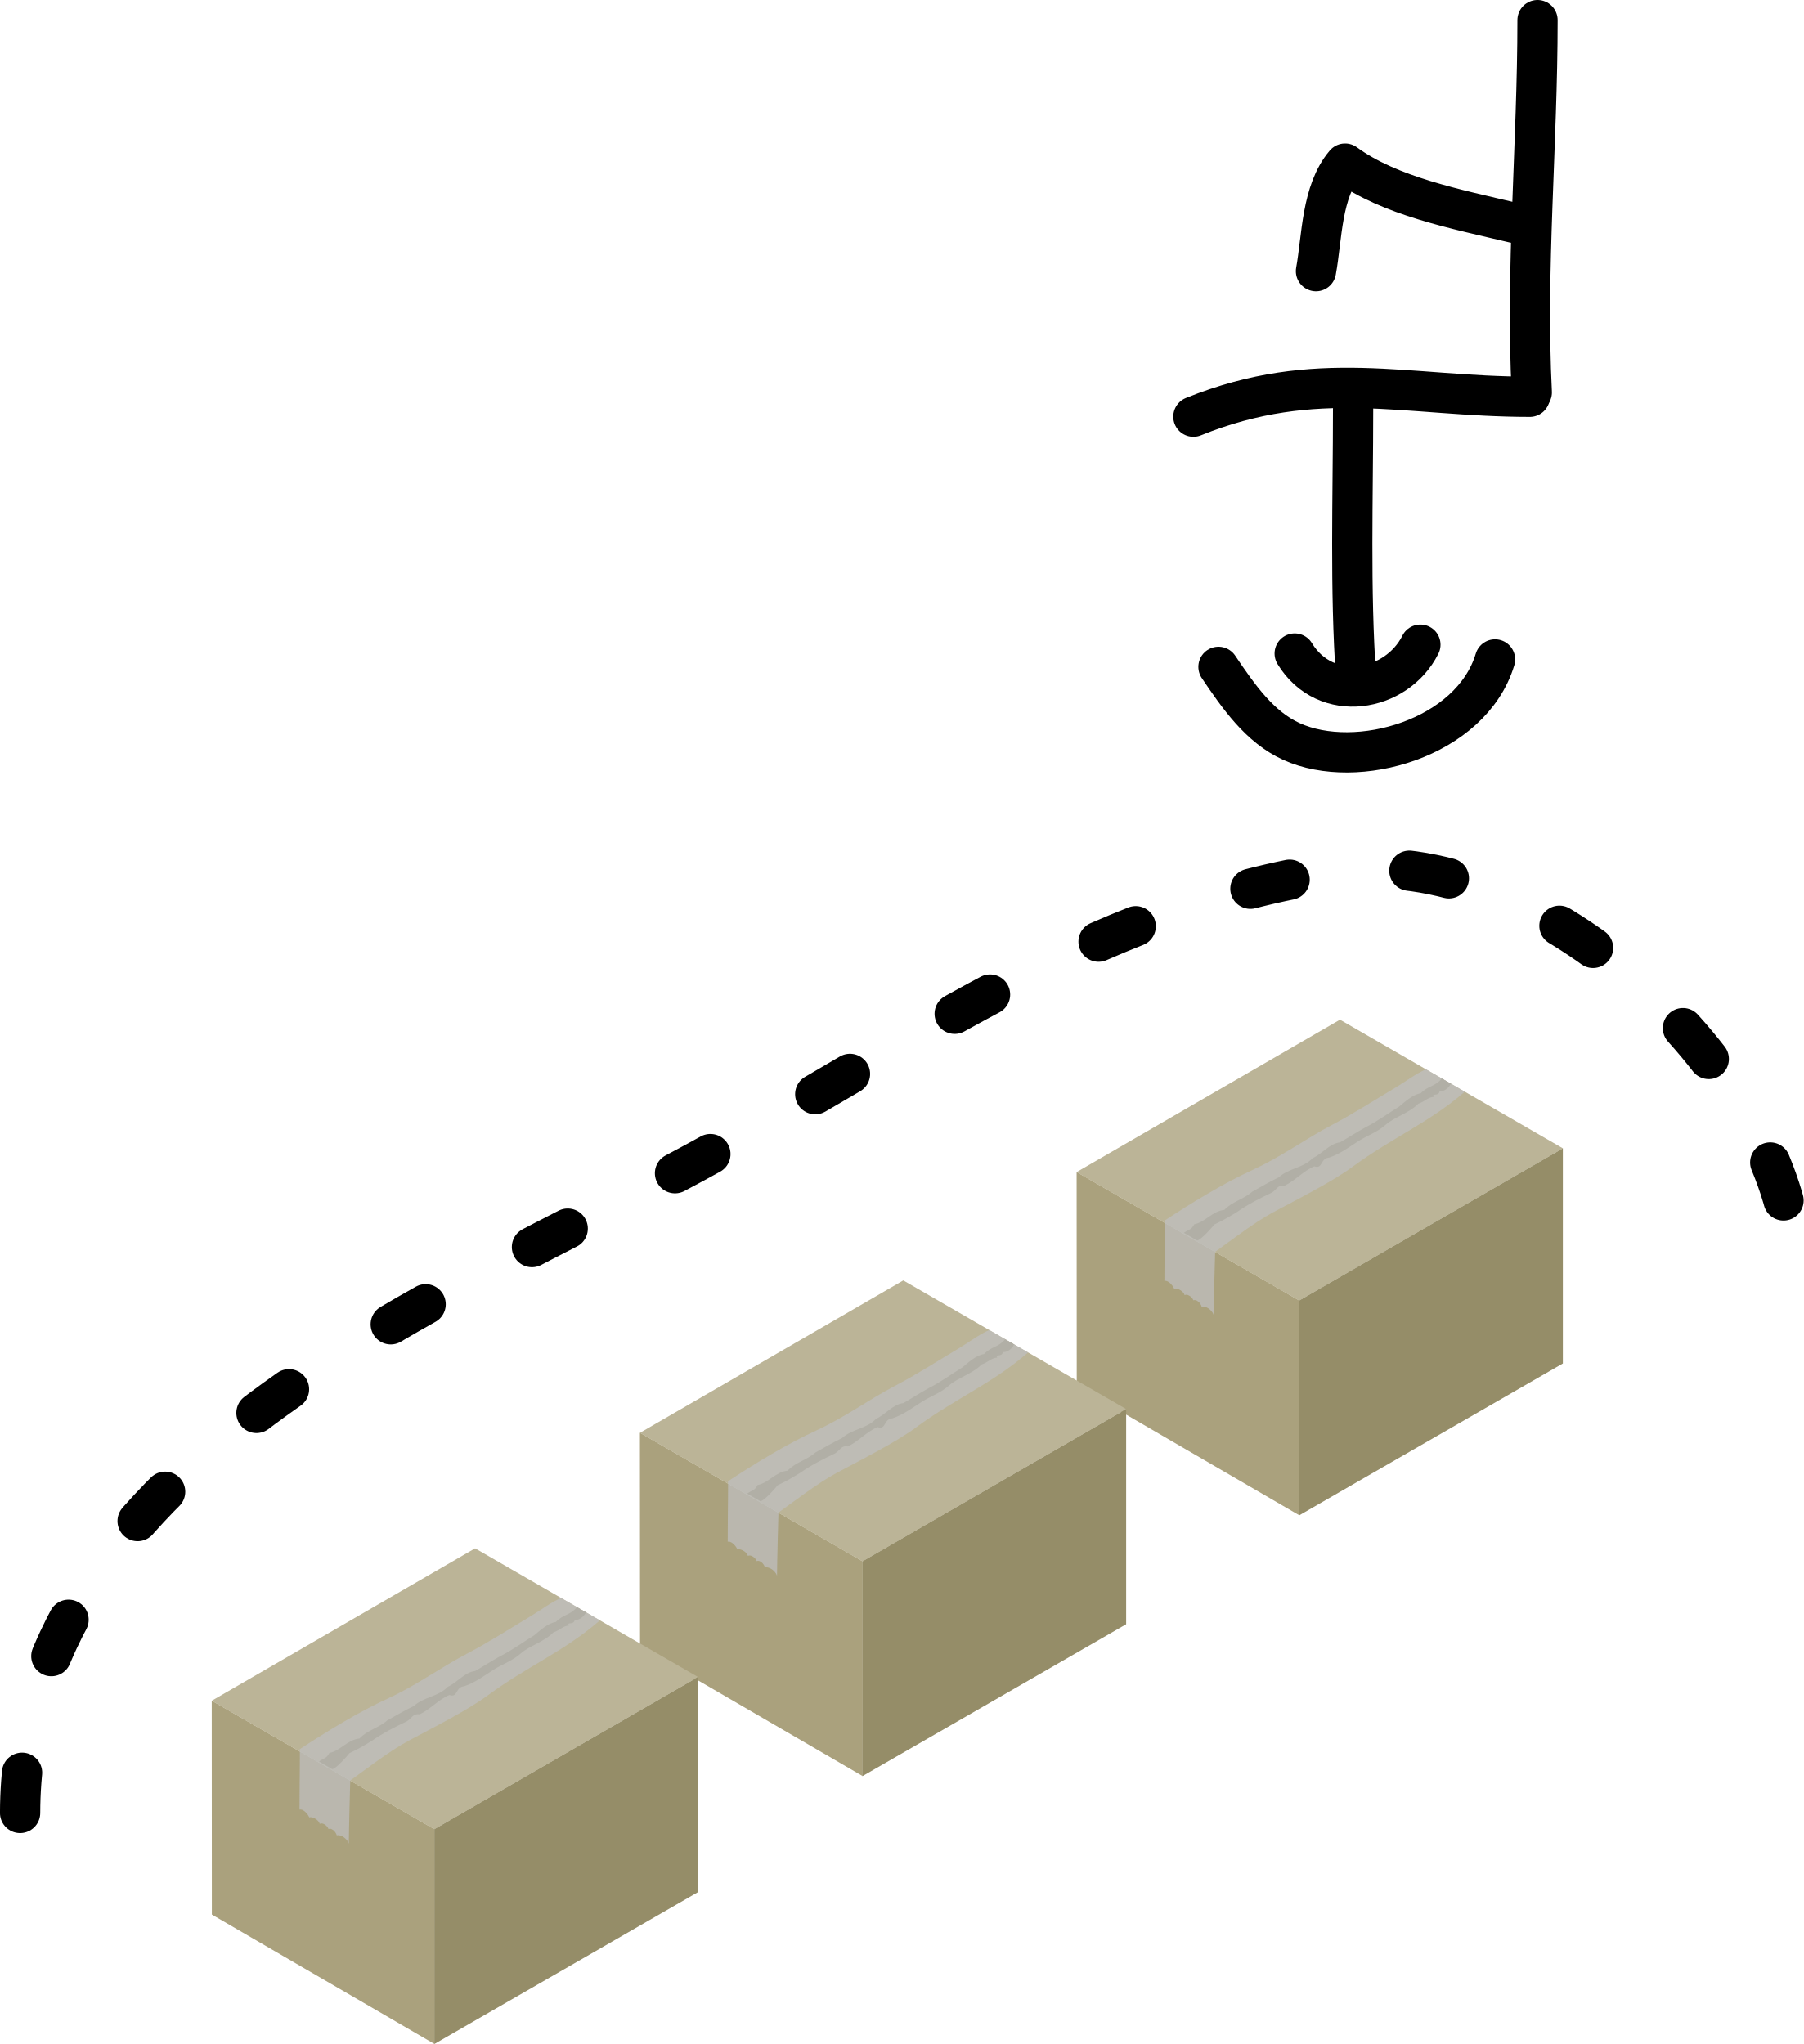
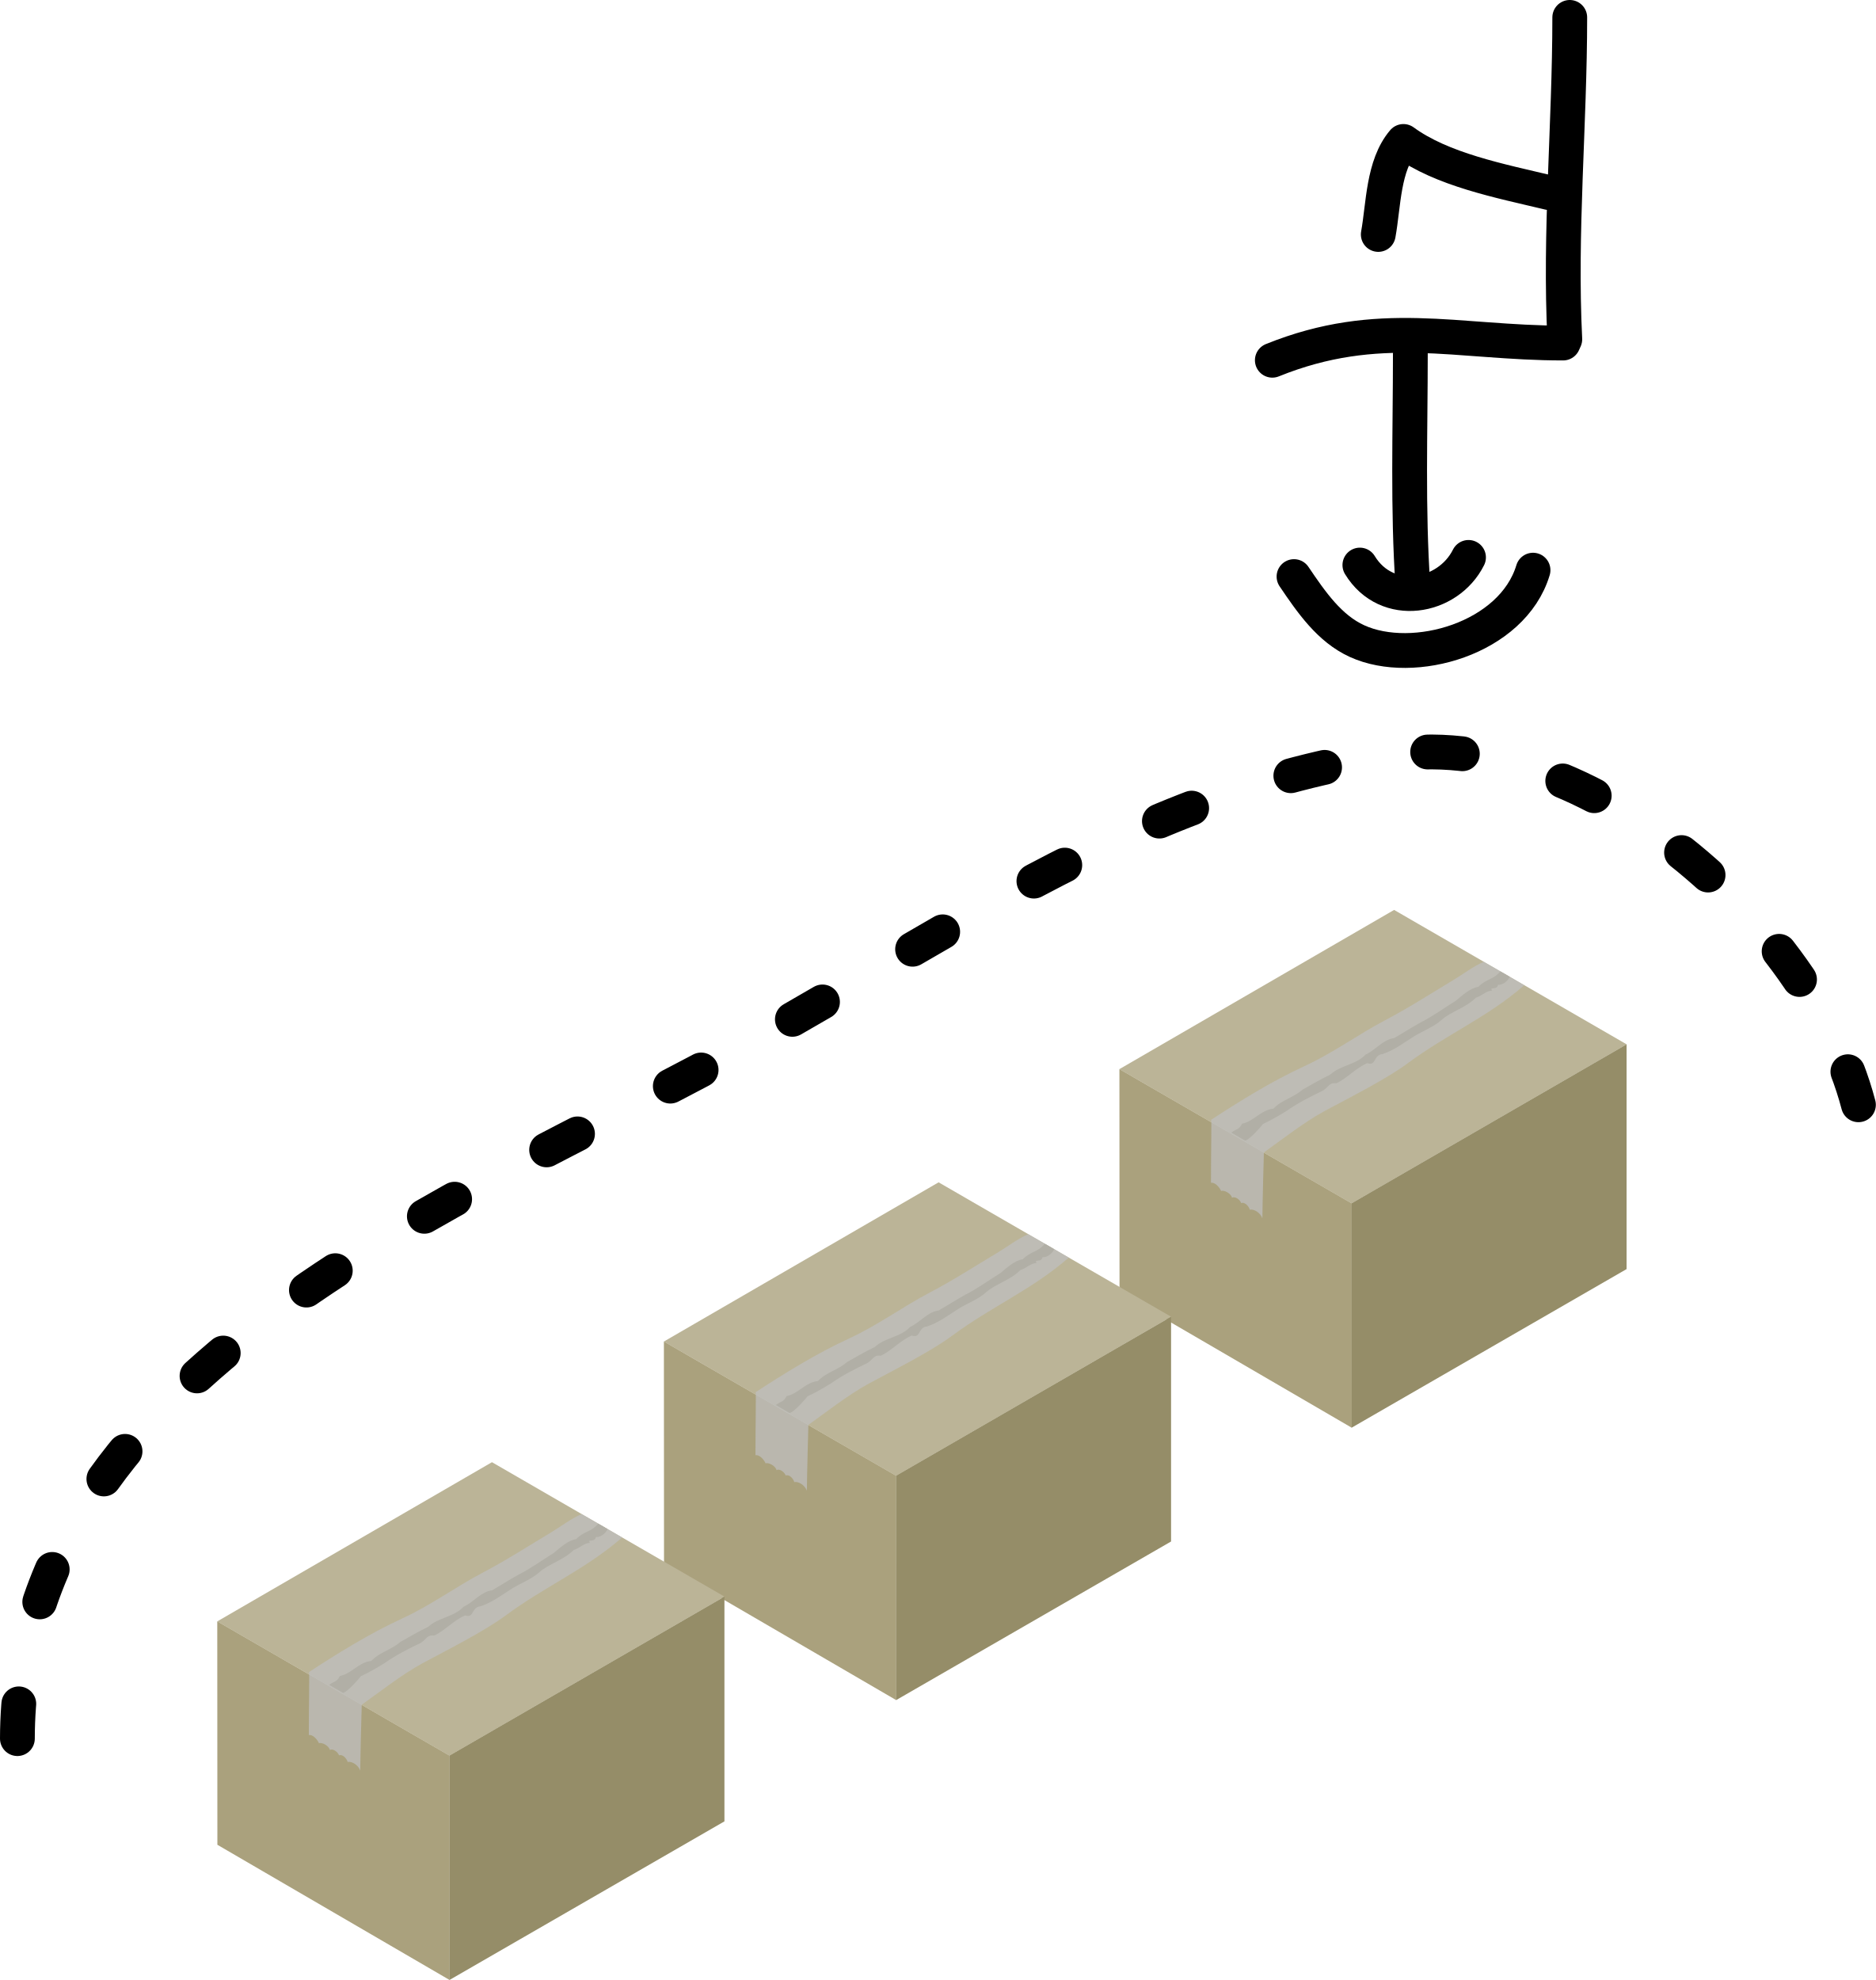
- <svg xmlns="http://www.w3.org/2000/svg" width="40.333mm" height="45.717mm" viewBox="0 0 40.333 45.717" version="1.1" id="svg1">
+ <svg xmlns="http://www.w3.org/2000/svg" width="48.532mm" height="51.219mm" viewBox="0 0 48.532 51.219" version="1.1" id="svg1">
  <defs id="defs1" />
-   <g id="layer1" transform="translate(-49.2125,-49.47708)">
-     <g id="use421" transform="translate(-76.43945,41.44321)">
-       <g id="g30" transform="matrix(0.8316062,0,0,0.8316062,36.54949,2.316845)" style="stroke-width:1.202">
-         <path style="fill:#bbb497;fill-opacity:1;stroke:none;stroke-width:1.082;stroke-linecap:round;stroke-linejoin:round;stroke-dasharray:none;stroke-dashoffset:0;stroke-opacity:1" d="m 136.095,38.398 5.986,3.456 7.091,-4.094 -5.995,-3.461 z" id="path26" />
-         <path style="fill:#aaa17d;fill-opacity:1;stroke:none;stroke-width:1.082;stroke-linecap:round;stroke-linejoin:round;stroke-dasharray:none;stroke-dashoffset:0;stroke-opacity:1" d="m 142.084,41.854 3.9e-4,5.776 -5.986,-3.481 -0.003,-5.752 z" id="path27" />
-         <path style="fill:#958d68;fill-opacity:1;stroke:none;stroke-width:1.082;stroke-linecap:round;stroke-linejoin:round;stroke-dasharray:none;stroke-dashoffset:0;stroke-opacity:1" d="m 149.173,37.758 -7.092,4.094 v 5.778 l 7.089,-4.084 v -5.786" id="path28" />
-         <path style="fill:#88805d;fill-opacity:1;stroke:none;stroke-width:1.082;stroke-linecap:round;stroke-linejoin:round;stroke-dasharray:none;stroke-dashoffset:0;stroke-opacity:1" id="path29" d="m 139.329,40.234 c 0.05,0.031 0.307,-0.223 0.469,-0.425 0.252,-0.118 0.43,-0.227 0.612,-0.338 0.291,-0.205 0.606,-0.364 0.933,-0.52 0.147,-0.091 0.158,-0.215 0.345,-0.188 0.278,-0.13 0.509,-0.4 0.798,-0.519 0.234,0.084 0.157,-0.218 0.397,-0.235 0.307,-0.102 0.551,-0.294 0.819,-0.462 0.232,-0.141 0.501,-0.236 0.706,-0.423 0.233,-0.206 0.632,-0.313 0.875,-0.564 0.18,-0.059 0.256,-0.176 0.42,-0.184 -0.077,-0.114 0.125,0.004 0.153,-0.151 0.104,0.016 0.25,-0.083 0.3,-0.202 -0.036,-0.023 -0.177,-0.103 -0.243,-0.139 -0.189,0.224 -0.356,0.181 -0.566,0.396 -0.208,0.028 -0.43,0.233 -0.577,0.356 -0.304,0.187 -0.591,0.399 -0.91,0.56 -0.249,0.137 -0.458,0.274 -0.681,0.402 -0.292,0.038 -0.467,0.3 -0.737,0.425 -0.248,0.266 -0.64,0.267 -0.913,0.517 -0.243,0.114 -0.487,0.262 -0.713,0.386 -0.233,0.206 -0.538,0.263 -0.749,0.489 -0.321,0.031 -0.513,0.331 -0.808,0.387 -0.088,0.162 -0.126,0.12 -0.279,0.23 0.066,0.041 0.327,0.189 0.349,0.202 z" />
-         <path style="fill:#bfbfbf;fill-opacity:0.747;stroke:none;stroke-width:1.082;stroke-linecap:round;stroke-linejoin:round;stroke-dasharray:none;stroke-dashoffset:0;stroke-opacity:1" d="m 140.852,38.327 c 0.75,-0.342 1.384,-0.816 2.103,-1.193 0.596,-0.312 1.145,-0.668 1.724,-1.014 0.277,-0.166 0.537,-0.368 0.809,-0.486 0.317,0.178 0.724,0.415 1.045,0.603 -0.949,0.827 -1.988,1.257 -3.011,2.014 -0.553,0.409 -1.503,0.884 -2.136,1.225 -0.52,0.279 -1.15,0.773 -1.566,1.067 -0.002,0.002 -0.036,1.32 -0.039,1.697 -0.045,-0.136 -0.213,-0.25 -0.323,-0.222 -0.036,-0.118 -0.154,-0.207 -0.221,-0.17 -0.047,-0.113 -0.179,-0.181 -0.237,-0.139 -0.032,-0.117 -0.212,-0.204 -0.282,-0.174 -0.053,-0.118 -0.176,-0.233 -0.262,-0.209 -3e-5,-0.756 0.018,-1.618 0.005,-1.624 0.73,-0.478 1.582,-1.004 2.392,-1.374 z" id="path30" />
+   <g id="layer1" transform="translate(-42.98199,-49.47708)">
+     <g id="use421" transform="matrix(1.20679,0,0,1.208216,-108.7465,35.75362)" style="stroke-width:0.828">
+       <g id="g30" transform="matrix(0.8316062,0,0,0.8316062,36.54949,2.316845)" style="stroke-width:0.996">
+         <path style="fill:#bbb497;fill-opacity:1;stroke:none;stroke-width:0.896;stroke-linecap:round;stroke-linejoin:round;stroke-dasharray:none;stroke-dashoffset:0;stroke-opacity:1" d="m 136.095,38.398 5.986,3.456 7.091,-4.094 -5.995,-3.461 z" id="path26" />
+         <path style="fill:#aaa17d;fill-opacity:1;stroke:none;stroke-width:0.896;stroke-linecap:round;stroke-linejoin:round;stroke-dasharray:none;stroke-dashoffset:0;stroke-opacity:1" d="m 142.084,41.854 3.9e-4,5.776 -5.986,-3.481 -0.003,-5.752 z" id="path27" />
+         <path style="fill:#958d68;fill-opacity:1;stroke:none;stroke-width:0.896;stroke-linecap:round;stroke-linejoin:round;stroke-dasharray:none;stroke-dashoffset:0;stroke-opacity:1" d="m 149.173,37.758 -7.092,4.094 v 5.778 l 7.089,-4.084 v -5.786" id="path28" />
+         <path style="fill:#88805d;fill-opacity:1;stroke:none;stroke-width:0.896;stroke-linecap:round;stroke-linejoin:round;stroke-dasharray:none;stroke-dashoffset:0;stroke-opacity:1" id="path29" d="m 139.329,40.234 c 0.05,0.031 0.307,-0.223 0.469,-0.425 0.252,-0.118 0.43,-0.227 0.612,-0.338 0.291,-0.205 0.606,-0.364 0.933,-0.52 0.147,-0.091 0.158,-0.215 0.345,-0.188 0.278,-0.13 0.509,-0.4 0.798,-0.519 0.234,0.084 0.157,-0.218 0.397,-0.235 0.307,-0.102 0.551,-0.294 0.819,-0.462 0.232,-0.141 0.501,-0.236 0.706,-0.423 0.233,-0.206 0.632,-0.313 0.875,-0.564 0.18,-0.059 0.256,-0.176 0.42,-0.184 -0.077,-0.114 0.125,0.004 0.153,-0.151 0.104,0.016 0.25,-0.083 0.3,-0.202 -0.036,-0.023 -0.177,-0.103 -0.243,-0.139 -0.189,0.224 -0.356,0.181 -0.566,0.396 -0.208,0.028 -0.43,0.233 -0.577,0.356 -0.304,0.187 -0.591,0.399 -0.91,0.56 -0.249,0.137 -0.458,0.274 -0.681,0.402 -0.292,0.038 -0.467,0.3 -0.737,0.425 -0.248,0.266 -0.64,0.267 -0.913,0.517 -0.243,0.114 -0.487,0.262 -0.713,0.386 -0.233,0.206 -0.538,0.263 -0.749,0.489 -0.321,0.031 -0.513,0.331 -0.808,0.387 -0.088,0.162 -0.126,0.12 -0.279,0.23 0.066,0.041 0.327,0.189 0.349,0.202 z" />
+         <path style="fill:#bfbfbf;fill-opacity:0.747;stroke:none;stroke-width:0.896;stroke-linecap:round;stroke-linejoin:round;stroke-dasharray:none;stroke-dashoffset:0;stroke-opacity:1" d="m 140.852,38.327 c 0.75,-0.342 1.384,-0.816 2.103,-1.193 0.596,-0.312 1.145,-0.668 1.724,-1.014 0.277,-0.166 0.537,-0.368 0.809,-0.486 0.317,0.178 0.724,0.415 1.045,0.603 -0.949,0.827 -1.988,1.257 -3.011,2.014 -0.553,0.409 -1.503,0.884 -2.136,1.225 -0.52,0.279 -1.15,0.773 -1.566,1.067 -0.002,0.002 -0.036,1.32 -0.039,1.697 -0.045,-0.136 -0.213,-0.25 -0.323,-0.222 -0.036,-0.118 -0.154,-0.207 -0.221,-0.17 -0.047,-0.113 -0.179,-0.181 -0.237,-0.139 -0.032,-0.117 -0.212,-0.204 -0.282,-0.174 -0.053,-0.118 -0.176,-0.233 -0.262,-0.209 -3e-5,-0.756 0.018,-1.618 0.005,-1.624 0.73,-0.478 1.582,-1.004 2.392,-1.374 z" id="path30" />
      </g>
-       <g id="g35" transform="matrix(0.8316062,0,0,0.8316062,26.78414,8.149007)" style="stroke-width:1.202">
-         <path style="fill:#bbb497;fill-opacity:1;stroke:none;stroke-width:1.082;stroke-linecap:round;stroke-linejoin:round;stroke-dasharray:none;stroke-dashoffset:0;stroke-opacity:1" d="m 136.095,38.398 5.986,3.456 7.091,-4.094 -5.995,-3.461 z" id="path31" />
-         <path style="fill:#aaa17d;fill-opacity:1;stroke:none;stroke-width:1.082;stroke-linecap:round;stroke-linejoin:round;stroke-dasharray:none;stroke-dashoffset:0;stroke-opacity:1" d="m 142.084,41.854 3.9e-4,5.776 -5.986,-3.481 -0.003,-5.752 z" id="path32" />
-         <path style="fill:#958d68;fill-opacity:1;stroke:none;stroke-width:1.082;stroke-linecap:round;stroke-linejoin:round;stroke-dasharray:none;stroke-dashoffset:0;stroke-opacity:1" d="m 149.173,37.758 -7.092,4.094 v 5.778 l 7.089,-4.084 v -5.786" id="path33" />
-         <path style="fill:#88805d;fill-opacity:1;stroke:none;stroke-width:1.082;stroke-linecap:round;stroke-linejoin:round;stroke-dasharray:none;stroke-dashoffset:0;stroke-opacity:1" id="path34" d="m 139.329,40.234 c 0.05,0.031 0.307,-0.223 0.469,-0.425 0.252,-0.118 0.43,-0.227 0.612,-0.338 0.291,-0.205 0.606,-0.364 0.933,-0.52 0.147,-0.091 0.158,-0.215 0.345,-0.188 0.278,-0.13 0.509,-0.4 0.798,-0.519 0.234,0.084 0.157,-0.218 0.397,-0.235 0.307,-0.102 0.551,-0.294 0.819,-0.462 0.232,-0.141 0.501,-0.236 0.706,-0.423 0.233,-0.206 0.632,-0.313 0.875,-0.564 0.18,-0.059 0.256,-0.176 0.42,-0.184 -0.077,-0.114 0.125,0.004 0.153,-0.151 0.104,0.016 0.25,-0.083 0.3,-0.202 -0.036,-0.023 -0.177,-0.103 -0.243,-0.139 -0.189,0.224 -0.356,0.181 -0.566,0.396 -0.208,0.028 -0.43,0.233 -0.577,0.356 -0.304,0.187 -0.591,0.399 -0.91,0.56 -0.249,0.137 -0.458,0.274 -0.681,0.402 -0.292,0.038 -0.467,0.3 -0.737,0.425 -0.248,0.266 -0.64,0.267 -0.913,0.517 -0.243,0.114 -0.487,0.262 -0.713,0.386 -0.233,0.206 -0.538,0.263 -0.749,0.489 -0.321,0.031 -0.513,0.331 -0.808,0.387 -0.088,0.162 -0.126,0.12 -0.279,0.23 0.066,0.041 0.327,0.189 0.349,0.202 z" />
-         <path style="fill:#bfbfbf;fill-opacity:0.747;stroke:none;stroke-width:1.082;stroke-linecap:round;stroke-linejoin:round;stroke-dasharray:none;stroke-dashoffset:0;stroke-opacity:1" d="m 140.852,38.327 c 0.75,-0.342 1.384,-0.816 2.103,-1.193 0.596,-0.312 1.145,-0.668 1.724,-1.014 0.277,-0.166 0.537,-0.368 0.809,-0.486 0.317,0.178 0.724,0.415 1.045,0.603 -0.949,0.827 -1.988,1.257 -3.011,2.014 -0.553,0.409 -1.503,0.884 -2.136,1.225 -0.52,0.279 -1.15,0.773 -1.566,1.067 -0.002,0.002 -0.036,1.32 -0.039,1.697 -0.045,-0.136 -0.213,-0.25 -0.323,-0.222 -0.036,-0.118 -0.154,-0.207 -0.221,-0.17 -0.047,-0.113 -0.179,-0.181 -0.237,-0.139 -0.032,-0.117 -0.212,-0.204 -0.282,-0.174 -0.053,-0.118 -0.176,-0.233 -0.262,-0.209 -3e-5,-0.756 0.018,-1.618 0.005,-1.624 0.73,-0.478 1.582,-1.004 2.392,-1.374 z" id="path35" />
+       <g id="g35" transform="matrix(0.8316062,0,0,0.8316062,26.78414,8.149007)" style="stroke-width:0.996">
+         <path style="fill:#bbb497;fill-opacity:1;stroke:none;stroke-width:0.896;stroke-linecap:round;stroke-linejoin:round;stroke-dasharray:none;stroke-dashoffset:0;stroke-opacity:1" d="m 136.095,38.398 5.986,3.456 7.091,-4.094 -5.995,-3.461 z" id="path31" />
+         <path style="fill:#aaa17d;fill-opacity:1;stroke:none;stroke-width:0.896;stroke-linecap:round;stroke-linejoin:round;stroke-dasharray:none;stroke-dashoffset:0;stroke-opacity:1" d="m 142.084,41.854 3.9e-4,5.776 -5.986,-3.481 -0.003,-5.752 z" id="path32" />
+         <path style="fill:#958d68;fill-opacity:1;stroke:none;stroke-width:0.896;stroke-linecap:round;stroke-linejoin:round;stroke-dasharray:none;stroke-dashoffset:0;stroke-opacity:1" d="m 149.173,37.758 -7.092,4.094 v 5.778 l 7.089,-4.084 v -5.786" id="path33" />
+         <path style="fill:#88805d;fill-opacity:1;stroke:none;stroke-width:0.896;stroke-linecap:round;stroke-linejoin:round;stroke-dasharray:none;stroke-dashoffset:0;stroke-opacity:1" id="path34" d="m 139.329,40.234 c 0.05,0.031 0.307,-0.223 0.469,-0.425 0.252,-0.118 0.43,-0.227 0.612,-0.338 0.291,-0.205 0.606,-0.364 0.933,-0.52 0.147,-0.091 0.158,-0.215 0.345,-0.188 0.278,-0.13 0.509,-0.4 0.798,-0.519 0.234,0.084 0.157,-0.218 0.397,-0.235 0.307,-0.102 0.551,-0.294 0.819,-0.462 0.232,-0.141 0.501,-0.236 0.706,-0.423 0.233,-0.206 0.632,-0.313 0.875,-0.564 0.18,-0.059 0.256,-0.176 0.42,-0.184 -0.077,-0.114 0.125,0.004 0.153,-0.151 0.104,0.016 0.25,-0.083 0.3,-0.202 -0.036,-0.023 -0.177,-0.103 -0.243,-0.139 -0.189,0.224 -0.356,0.181 -0.566,0.396 -0.208,0.028 -0.43,0.233 -0.577,0.356 -0.304,0.187 -0.591,0.399 -0.91,0.56 -0.249,0.137 -0.458,0.274 -0.681,0.402 -0.292,0.038 -0.467,0.3 -0.737,0.425 -0.248,0.266 -0.64,0.267 -0.913,0.517 -0.243,0.114 -0.487,0.262 -0.713,0.386 -0.233,0.206 -0.538,0.263 -0.749,0.489 -0.321,0.031 -0.513,0.331 -0.808,0.387 -0.088,0.162 -0.126,0.12 -0.279,0.23 0.066,0.041 0.327,0.189 0.349,0.202 z" />
+         <path style="fill:#bfbfbf;fill-opacity:0.747;stroke:none;stroke-width:0.896;stroke-linecap:round;stroke-linejoin:round;stroke-dasharray:none;stroke-dashoffset:0;stroke-opacity:1" d="m 140.852,38.327 c 0.75,-0.342 1.384,-0.816 2.103,-1.193 0.596,-0.312 1.145,-0.668 1.724,-1.014 0.277,-0.166 0.537,-0.368 0.809,-0.486 0.317,0.178 0.724,0.415 1.045,0.603 -0.949,0.827 -1.988,1.257 -3.011,2.014 -0.553,0.409 -1.503,0.884 -2.136,1.225 -0.52,0.279 -1.15,0.773 -1.566,1.067 -0.002,0.002 -0.036,1.32 -0.039,1.697 -0.045,-0.136 -0.213,-0.25 -0.323,-0.222 -0.036,-0.118 -0.154,-0.207 -0.221,-0.17 -0.047,-0.113 -0.179,-0.181 -0.237,-0.139 -0.032,-0.117 -0.212,-0.204 -0.282,-0.174 -0.053,-0.118 -0.176,-0.233 -0.262,-0.209 -3e-5,-0.756 0.018,-1.618 0.005,-1.624 0.73,-0.478 1.582,-1.004 2.392,-1.374 z" id="path35" />
      </g>
-       <g id="g40" transform="matrix(0.8316062,0,0,0.8316062,17.20906,14.14103)" style="stroke-width:1.202">
-         <path style="fill:#bbb497;fill-opacity:1;stroke:none;stroke-width:1.082;stroke-linecap:round;stroke-linejoin:round;stroke-dasharray:none;stroke-dashoffset:0;stroke-opacity:1" d="m 136.095,38.398 5.986,3.456 7.091,-4.094 -5.995,-3.461 z" id="path36" />
-         <path style="fill:#aaa17d;fill-opacity:1;stroke:none;stroke-width:1.082;stroke-linecap:round;stroke-linejoin:round;stroke-dasharray:none;stroke-dashoffset:0;stroke-opacity:1" d="m 142.084,41.854 3.9e-4,5.776 -5.986,-3.481 -0.003,-5.752 z" id="path37" />
-         <path style="fill:#958d68;fill-opacity:1;stroke:none;stroke-width:1.082;stroke-linecap:round;stroke-linejoin:round;stroke-dasharray:none;stroke-dashoffset:0;stroke-opacity:1" d="m 149.173,37.758 -7.092,4.094 v 5.778 l 7.089,-4.084 v -5.786" id="path38" />
-         <path style="fill:#88805d;fill-opacity:1;stroke:none;stroke-width:1.082;stroke-linecap:round;stroke-linejoin:round;stroke-dasharray:none;stroke-dashoffset:0;stroke-opacity:1" id="path39" d="m 139.329,40.234 c 0.05,0.031 0.307,-0.223 0.469,-0.425 0.252,-0.118 0.43,-0.227 0.612,-0.338 0.291,-0.205 0.606,-0.364 0.933,-0.52 0.147,-0.091 0.158,-0.215 0.345,-0.188 0.278,-0.13 0.509,-0.4 0.798,-0.519 0.234,0.084 0.157,-0.218 0.397,-0.235 0.307,-0.102 0.551,-0.294 0.819,-0.462 0.232,-0.141 0.501,-0.236 0.706,-0.423 0.233,-0.206 0.632,-0.313 0.875,-0.564 0.18,-0.059 0.256,-0.176 0.42,-0.184 -0.077,-0.114 0.125,0.004 0.153,-0.151 0.104,0.016 0.25,-0.083 0.3,-0.202 -0.036,-0.023 -0.177,-0.103 -0.243,-0.139 -0.189,0.224 -0.356,0.181 -0.566,0.396 -0.208,0.028 -0.43,0.233 -0.577,0.356 -0.304,0.187 -0.591,0.399 -0.91,0.56 -0.249,0.137 -0.458,0.274 -0.681,0.402 -0.292,0.038 -0.467,0.3 -0.737,0.425 -0.248,0.266 -0.64,0.267 -0.913,0.517 -0.243,0.114 -0.487,0.262 -0.713,0.386 -0.233,0.206 -0.538,0.263 -0.749,0.489 -0.321,0.031 -0.513,0.331 -0.808,0.387 -0.088,0.162 -0.126,0.12 -0.279,0.23 0.066,0.041 0.327,0.189 0.349,0.202 z" />
-         <path style="fill:#bfbfbf;fill-opacity:0.747;stroke:none;stroke-width:1.082;stroke-linecap:round;stroke-linejoin:round;stroke-dasharray:none;stroke-dashoffset:0;stroke-opacity:1" d="m 140.852,38.327 c 0.75,-0.342 1.384,-0.816 2.103,-1.193 0.596,-0.312 1.145,-0.668 1.724,-1.014 0.277,-0.166 0.537,-0.368 0.809,-0.486 0.317,0.178 0.724,0.415 1.045,0.603 -0.949,0.827 -1.988,1.257 -3.011,2.014 -0.553,0.409 -1.503,0.884 -2.136,1.225 -0.52,0.279 -1.15,0.773 -1.566,1.067 -0.002,0.002 -0.036,1.32 -0.039,1.697 -0.045,-0.136 -0.213,-0.25 -0.323,-0.222 -0.036,-0.118 -0.154,-0.207 -0.221,-0.17 -0.047,-0.113 -0.179,-0.181 -0.237,-0.139 -0.032,-0.117 -0.212,-0.204 -0.282,-0.174 -0.053,-0.118 -0.176,-0.233 -0.262,-0.209 -3e-5,-0.756 0.018,-1.618 0.005,-1.624 0.73,-0.478 1.582,-1.004 2.392,-1.374 z" id="path40" />
+       <g id="g40" transform="matrix(0.8316062,0,0,0.8316062,17.20906,14.14103)" style="stroke-width:0.996">
+         <path style="fill:#bbb497;fill-opacity:1;stroke:none;stroke-width:0.896;stroke-linecap:round;stroke-linejoin:round;stroke-dasharray:none;stroke-dashoffset:0;stroke-opacity:1" d="m 136.095,38.398 5.986,3.456 7.091,-4.094 -5.995,-3.461 z" id="path36" />
+         <path style="fill:#aaa17d;fill-opacity:1;stroke:none;stroke-width:0.896;stroke-linecap:round;stroke-linejoin:round;stroke-dasharray:none;stroke-dashoffset:0;stroke-opacity:1" d="m 142.084,41.854 3.9e-4,5.776 -5.986,-3.481 -0.003,-5.752 z" id="path37" />
+         <path style="fill:#958d68;fill-opacity:1;stroke:none;stroke-width:0.896;stroke-linecap:round;stroke-linejoin:round;stroke-dasharray:none;stroke-dashoffset:0;stroke-opacity:1" d="m 149.173,37.758 -7.092,4.094 v 5.778 l 7.089,-4.084 v -5.786" id="path38" />
+         <path style="fill:#88805d;fill-opacity:1;stroke:none;stroke-width:0.896;stroke-linecap:round;stroke-linejoin:round;stroke-dasharray:none;stroke-dashoffset:0;stroke-opacity:1" id="path39" d="m 139.329,40.234 c 0.05,0.031 0.307,-0.223 0.469,-0.425 0.252,-0.118 0.43,-0.227 0.612,-0.338 0.291,-0.205 0.606,-0.364 0.933,-0.52 0.147,-0.091 0.158,-0.215 0.345,-0.188 0.278,-0.13 0.509,-0.4 0.798,-0.519 0.234,0.084 0.157,-0.218 0.397,-0.235 0.307,-0.102 0.551,-0.294 0.819,-0.462 0.232,-0.141 0.501,-0.236 0.706,-0.423 0.233,-0.206 0.632,-0.313 0.875,-0.564 0.18,-0.059 0.256,-0.176 0.42,-0.184 -0.077,-0.114 0.125,0.004 0.153,-0.151 0.104,0.016 0.25,-0.083 0.3,-0.202 -0.036,-0.023 -0.177,-0.103 -0.243,-0.139 -0.189,0.224 -0.356,0.181 -0.566,0.396 -0.208,0.028 -0.43,0.233 -0.577,0.356 -0.304,0.187 -0.591,0.399 -0.91,0.56 -0.249,0.137 -0.458,0.274 -0.681,0.402 -0.292,0.038 -0.467,0.3 -0.737,0.425 -0.248,0.266 -0.64,0.267 -0.913,0.517 -0.243,0.114 -0.487,0.262 -0.713,0.386 -0.233,0.206 -0.538,0.263 -0.749,0.489 -0.321,0.031 -0.513,0.331 -0.808,0.387 -0.088,0.162 -0.126,0.12 -0.279,0.23 0.066,0.041 0.327,0.189 0.349,0.202 z" />
+         <path style="fill:#bfbfbf;fill-opacity:0.747;stroke:none;stroke-width:0.896;stroke-linecap:round;stroke-linejoin:round;stroke-dasharray:none;stroke-dashoffset:0;stroke-opacity:1" d="m 140.852,38.327 c 0.75,-0.342 1.384,-0.816 2.103,-1.193 0.596,-0.312 1.145,-0.668 1.724,-1.014 0.277,-0.166 0.537,-0.368 0.809,-0.486 0.317,0.178 0.724,0.415 1.045,0.603 -0.949,0.827 -1.988,1.257 -3.011,2.014 -0.553,0.409 -1.503,0.884 -2.136,1.225 -0.52,0.279 -1.15,0.773 -1.566,1.067 -0.002,0.002 -0.036,1.32 -0.039,1.697 -0.045,-0.136 -0.213,-0.25 -0.323,-0.222 -0.036,-0.118 -0.154,-0.207 -0.221,-0.17 -0.047,-0.113 -0.179,-0.181 -0.237,-0.139 -0.032,-0.117 -0.212,-0.204 -0.282,-0.174 -0.053,-0.118 -0.176,-0.233 -0.262,-0.209 -3e-5,-0.756 0.018,-1.618 0.005,-1.624 0.73,-0.478 1.582,-1.004 2.392,-1.374 z" id="path40" />
      </g>
    </g>
-     <path style="fill:none;fill-opacity:1;stroke:#000000;stroke-width:0.9;stroke-linecap:round;stroke-linejoin:round;stroke-dasharray:0.9, 2.7;stroke-dashoffset:0;stroke-opacity:1" d="m 49.662,90.026 c 0.011,-7.582 8.86,-11.248 14.618,-14.294 5.048,-2.671 9.209,-5.957 14.883,-6.774 4.366,-0.629 9.599,4.182 10.12,8.273" id="path421" />
+     <path style="fill:none;fill-opacity:1;stroke:#000000;stroke-width:0.9;stroke-linecap:round;stroke-linejoin:round;stroke-dasharray:0.9, 2.7;stroke-dashoffset:0;stroke-opacity:1" d="m 43.432,94.452 c 0.013,-9.161 10.692,-13.59 17.641,-17.271 6.092,-3.227 11.114,-7.197 17.96,-8.185 5.269,-0.76 11.584,5.053 12.213,9.995" id="path421" />
    <path style="fill:none;stroke:#000000;stroke-width:0.9;stroke-linecap:round;stroke-linejoin:round;stroke-dasharray:none;stroke-dashoffset:24.002;stroke-opacity:1" d="m 78.164,64.094 c 0.694,1.141 2.278,0.868 2.811,-0.198" id="path422" />
    <path style="fill:none;stroke:#000000;stroke-width:0.9;stroke-linecap:round;stroke-linejoin:round;stroke-dasharray:none;stroke-dashoffset:24.002;stroke-opacity:1" d="m 76.46,64.392 c 0.45,0.666 0.918,1.345 1.632,1.67 1.458,0.665 4.018,-0.065 4.552,-1.836" id="path423" />
    <path style="fill:none;stroke:#000000;stroke-width:0.9;stroke-linecap:round;stroke-linejoin:round;stroke-dasharray:none;stroke-dashoffset:24.002;stroke-opacity:1" d="m 79.536,64.64 c -0.137,-1.997 -0.066,-4.014 -0.066,-6.019" id="path424" />
    <path style="fill:none;stroke:#000000;stroke-width:0.9;stroke-linecap:round;stroke-linejoin:round;stroke-dasharray:none;stroke-dashoffset:0;stroke-opacity:1" d="m 75.899,58.796 c 2.756,-1.114 4.773,-0.445 7.523,-0.445" id="path425" />
    <path style="fill:none;stroke:#000000;stroke-width:0.9;stroke-linecap:round;stroke-linejoin:round;stroke-dasharray:none;stroke-dashoffset:0;stroke-opacity:1" d="m 83.066,54.461 c -1.288,-0.307 -2.779,-0.596 -3.775,-1.325 -0.53,0.623 -0.513,1.649 -0.651,2.406" id="path426" />
    <path style="fill:none;fill-opacity:0.289;stroke:#000000;stroke-width:0.9;stroke-linecap:round;stroke-linejoin:round;stroke-dasharray:none;stroke-dashoffset:0;stroke-opacity:1" d="M 83.466,58.253 C 83.327,55.481 83.594,52.699 83.594,49.927" id="path428" />
  </g>
</svg>
